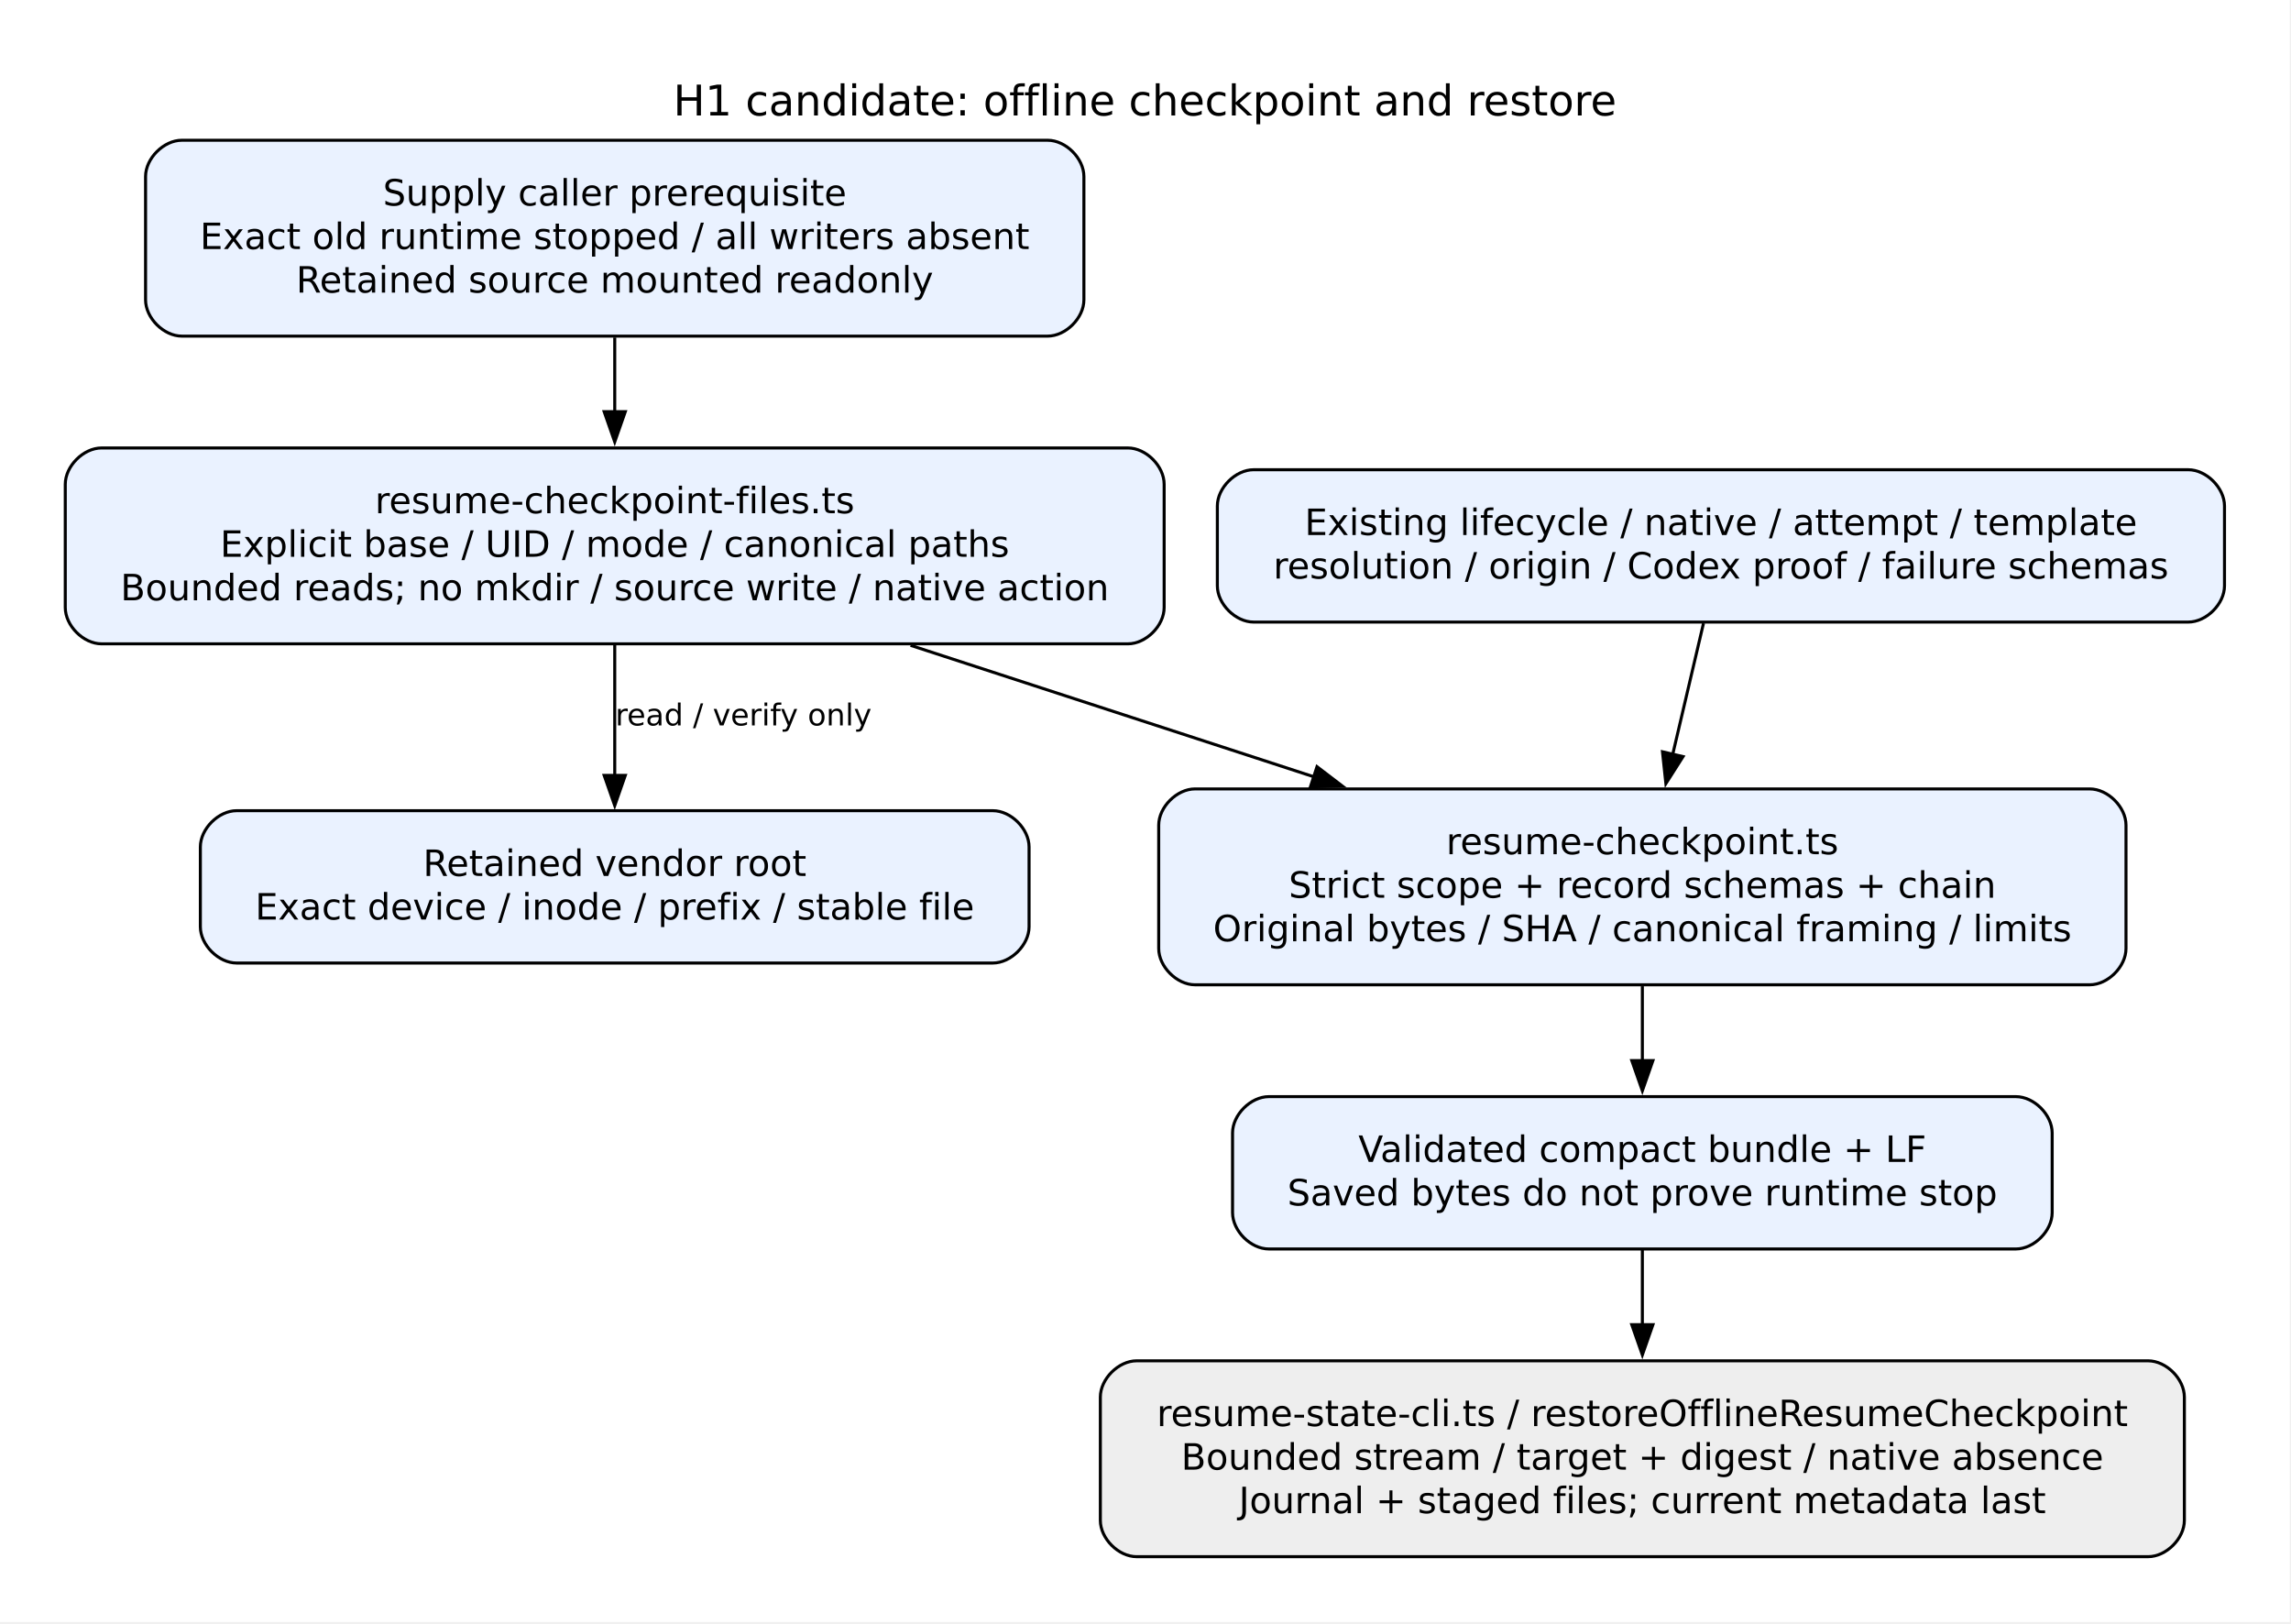
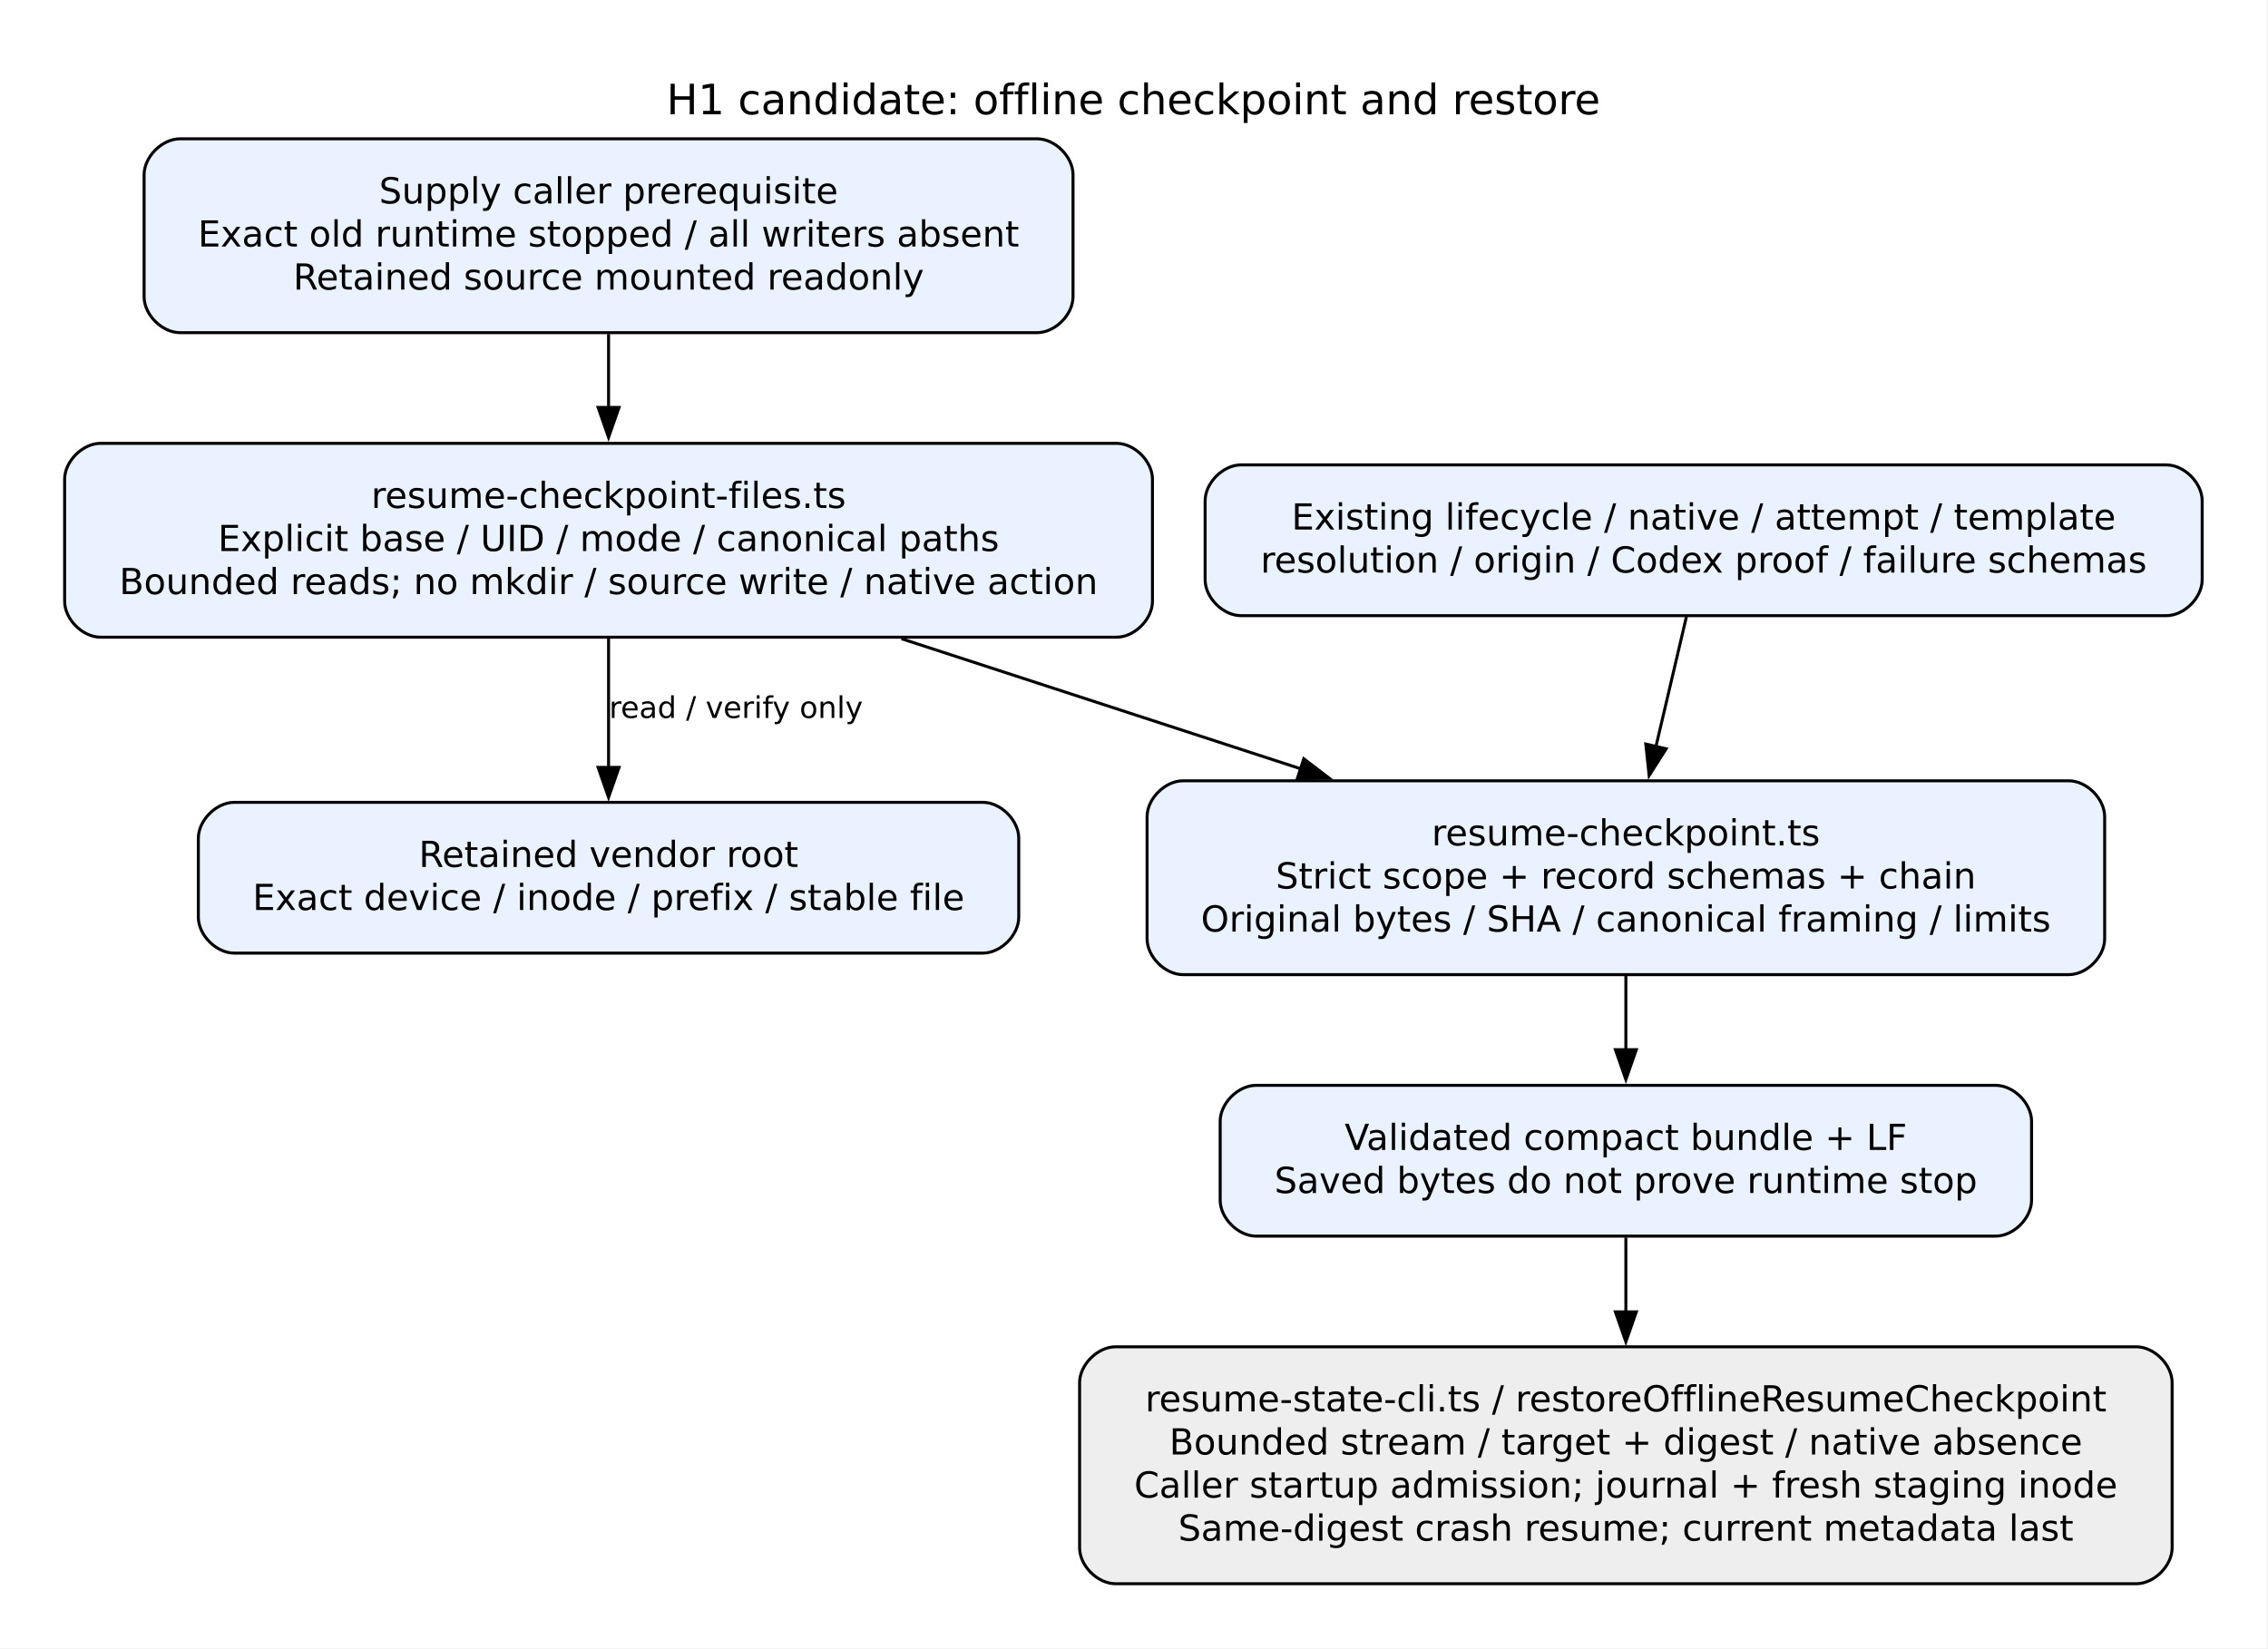
- <svg xmlns="http://www.w3.org/2000/svg" width="758pt" height="537pt" viewBox="0.00 0.00 758.00 537.00">
-   <g id="graph0" class="graph" transform="scale(1 1) rotate(0) translate(21.6 515)">
-     <polygon fill="white" stroke="none" points="-21.6,21.6 -21.6,-515 736,-515 736,21.6 -21.6,21.6" />
-     <text xml:space="preserve" text-anchor="middle" x="357.2" y="-476.8" font-family="DejaVu Sans" font-size="14.00">H1 candidate: offline checkpoint and restore</text>
+ <svg xmlns="http://www.w3.org/2000/svg" width="758pt" height="551pt" viewBox="0.00 0.00 758.00 551.00">
+   <g id="graph0" class="graph" transform="scale(1 1) rotate(0) translate(21.6 529.4)">
+     <polygon fill="white" stroke="none" points="-21.6,21.6 -21.6,-529.4 736,-529.4 736,21.6 -21.6,21.6" />
+     <text xml:space="preserve" text-anchor="middle" x="357.2" y="-491.2" font-family="DejaVu Sans" font-size="14.00">H1 candidate: offline checkpoint and restore</text>
    <g id="node1" class="node">
-       <path fill="#eaf2ff" stroke="black" d="M325.02,-468.6C325.02,-468.6 38.56,-468.6 38.56,-468.6 32.56,-468.6 26.56,-462.6 26.56,-456.6 26.56,-456.6 26.56,-415.8 26.56,-415.8 26.56,-409.8 32.56,-403.8 38.56,-403.8 38.56,-403.8 325.02,-403.8 325.02,-403.8 331.02,-403.8 337.02,-409.8 337.02,-415.8 337.02,-415.8 337.02,-456.6 337.02,-456.6 337.02,-462.6 331.02,-468.6 325.02,-468.6" />
-       <text xml:space="preserve" text-anchor="middle" x="181.79" y="-447" font-family="DejaVu Sans" font-size="12.00">Supply caller prerequisite</text>
-       <text xml:space="preserve" text-anchor="middle" x="181.79" y="-432.6" font-family="DejaVu Sans" font-size="12.00">Exact old runtime stopped / all writers absent</text>
-       <text xml:space="preserve" text-anchor="middle" x="181.79" y="-418.2" font-family="DejaVu Sans" font-size="12.00">Retained source mounted readonly</text>
+       <path fill="#eaf2ff" stroke="black" d="M325.02,-483C325.02,-483 38.56,-483 38.56,-483 32.56,-483 26.56,-477 26.56,-471 26.56,-471 26.56,-430.2 26.56,-430.2 26.56,-424.2 32.56,-418.2 38.56,-418.2 38.56,-418.2 325.02,-418.2 325.02,-418.2 331.02,-418.2 337.02,-424.2 337.02,-430.2 337.02,-430.2 337.02,-471 337.02,-471 337.02,-477 331.02,-483 325.02,-483" />
+       <text xml:space="preserve" text-anchor="middle" x="181.79" y="-461.4" font-family="DejaVu Sans" font-size="12.00">Supply caller prerequisite</text>
+       <text xml:space="preserve" text-anchor="middle" x="181.79" y="-447" font-family="DejaVu Sans" font-size="12.00">Exact old runtime stopped / all writers absent</text>
+       <text xml:space="preserve" text-anchor="middle" x="181.79" y="-432.6" font-family="DejaVu Sans" font-size="12.00">Retained source mounted readonly</text>
    </g>
    <g id="node2" class="node">
-       <path fill="#eaf2ff" stroke="black" d="M351.57,-366.8C351.57,-366.8 12,-366.8 12,-366.8 6,-366.8 0,-360.8 0,-354.8 0,-354.8 0,-314 0,-314 0,-308 6,-302 12,-302 12,-302 351.57,-302 351.57,-302 357.57,-302 363.57,-308 363.57,-314 363.57,-314 363.57,-354.8 363.57,-354.8 363.57,-360.8 357.57,-366.8 351.57,-366.8" />
-       <text xml:space="preserve" text-anchor="middle" x="181.79" y="-345.2" font-family="DejaVu Sans" font-size="12.00">resume-checkpoint-files.ts</text>
-       <text xml:space="preserve" text-anchor="middle" x="181.79" y="-330.8" font-family="DejaVu Sans" font-size="12.00">Explicit base / UID / mode / canonical paths</text>
-       <text xml:space="preserve" text-anchor="middle" x="181.79" y="-316.4" font-family="DejaVu Sans" font-size="12.00">Bounded reads; no mkdir / source write / native action</text>
+       <path fill="#eaf2ff" stroke="black" d="M351.57,-381.2C351.57,-381.2 12,-381.2 12,-381.2 6,-381.2 0,-375.2 0,-369.2 0,-369.2 0,-328.4 0,-328.4 0,-322.4 6,-316.4 12,-316.4 12,-316.4 351.57,-316.4 351.57,-316.4 357.57,-316.4 363.57,-322.4 363.57,-328.4 363.57,-328.4 363.57,-369.2 363.57,-369.2 363.57,-375.2 357.57,-381.2 351.57,-381.2" />
+       <text xml:space="preserve" text-anchor="middle" x="181.79" y="-359.6" font-family="DejaVu Sans" font-size="12.00">resume-checkpoint-files.ts</text>
+       <text xml:space="preserve" text-anchor="middle" x="181.79" y="-345.2" font-family="DejaVu Sans" font-size="12.00">Explicit base / UID / mode / canonical paths</text>
+       <text xml:space="preserve" text-anchor="middle" x="181.79" y="-330.8" font-family="DejaVu Sans" font-size="12.00">Bounded reads; no mkdir / source write / native action</text>
    </g>
    <g id="edge1" class="edge">
-       <path fill="none" stroke="black" d="M181.79,-403.35C181.79,-395.52 181.79,-387 181.79,-378.73" />
-       <polygon fill="black" stroke="black" points="185.29,-378.8 181.79,-368.8 178.29,-378.81 185.29,-378.8" />
+       <path fill="none" stroke="black" d="M181.79,-417.75C181.79,-409.92 181.79,-401.4 181.79,-393.13" />
+       <polygon fill="black" stroke="black" points="185.29,-393.2 181.79,-383.2 178.29,-393.21 185.29,-393.2" />
    </g>
    <g id="node3" class="node">
-       <path fill="#eaf2ff" stroke="black" d="M669.81,-254C669.81,-254 373.77,-254 373.77,-254 367.77,-254 361.77,-248 361.77,-242 361.77,-242 361.77,-201.2 361.77,-201.2 361.77,-195.2 367.77,-189.2 373.77,-189.2 373.77,-189.2 669.81,-189.2 669.81,-189.2 675.81,-189.2 681.81,-195.2 681.81,-201.2 681.81,-201.2 681.81,-242 681.81,-242 681.81,-248 675.81,-254 669.81,-254" />
-       <text xml:space="preserve" text-anchor="middle" x="521.79" y="-232.4" font-family="DejaVu Sans" font-size="12.00">resume-checkpoint.ts</text>
-       <text xml:space="preserve" text-anchor="middle" x="521.79" y="-218" font-family="DejaVu Sans" font-size="12.00">Strict scope + record schemas + chain</text>
-       <text xml:space="preserve" text-anchor="middle" x="521.79" y="-203.6" font-family="DejaVu Sans" font-size="12.00">Original bytes / SHA / canonical framing / limits</text>
+       <path fill="#eaf2ff" stroke="black" d="M669.81,-268.4C669.81,-268.4 373.77,-268.4 373.77,-268.4 367.77,-268.4 361.77,-262.4 361.77,-256.4 361.77,-256.4 361.77,-215.6 361.77,-215.6 361.77,-209.6 367.77,-203.6 373.77,-203.6 373.77,-203.6 669.81,-203.6 669.81,-203.6 675.81,-203.6 681.81,-209.6 681.81,-215.6 681.81,-215.6 681.81,-256.4 681.81,-256.4 681.81,-262.4 675.81,-268.4 669.81,-268.4" />
+       <text xml:space="preserve" text-anchor="middle" x="521.79" y="-246.8" font-family="DejaVu Sans" font-size="12.00">resume-checkpoint.ts</text>
+       <text xml:space="preserve" text-anchor="middle" x="521.79" y="-232.4" font-family="DejaVu Sans" font-size="12.00">Strict scope + record schemas + chain</text>
+       <text xml:space="preserve" text-anchor="middle" x="521.79" y="-218" font-family="DejaVu Sans" font-size="12.00">Original bytes / SHA / canonical framing / limits</text>
    </g>
    <g id="edge2" class="edge">
-       <path fill="none" stroke="black" d="M279.67,-301.5C321.45,-287.89 370.36,-271.95 413.24,-257.97" />
-       <polygon fill="black" stroke="black" points="414.14,-261.36 422.56,-254.93 411.97,-254.71 414.14,-261.36" />
+       <path fill="none" stroke="black" d="M279.67,-315.9C321.45,-302.29 370.36,-286.35 413.24,-272.37" />
+       <polygon fill="black" stroke="black" points="414.14,-275.76 422.56,-269.33 411.97,-269.11 414.14,-275.76" />
    </g>
    <g id="node5" class="node">
-       <path fill="#eaf2ff" stroke="black" d="M306.88,-246.8C306.88,-246.8 56.69,-246.8 56.69,-246.8 50.69,-246.8 44.69,-240.8 44.69,-234.8 44.69,-234.8 44.69,-208.4 44.69,-208.4 44.69,-202.4 50.69,-196.4 56.69,-196.4 56.69,-196.4 306.88,-196.4 306.88,-196.4 312.88,-196.4 318.88,-202.4 318.88,-208.4 318.88,-208.4 318.88,-234.8 318.88,-234.8 318.88,-240.8 312.88,-246.8 306.88,-246.8" />
-       <text xml:space="preserve" text-anchor="middle" x="181.79" y="-225.2" font-family="DejaVu Sans" font-size="12.00">Retained vendor root</text>
-       <text xml:space="preserve" text-anchor="middle" x="181.79" y="-210.8" font-family="DejaVu Sans" font-size="12.00">Exact device / inode / prefix / stable file</text>
+       <path fill="#eaf2ff" stroke="black" d="M306.88,-261.2C306.88,-261.2 56.69,-261.2 56.69,-261.2 50.69,-261.2 44.69,-255.2 44.69,-249.2 44.69,-249.2 44.69,-222.8 44.69,-222.8 44.69,-216.8 50.69,-210.8 56.69,-210.8 56.69,-210.8 306.88,-210.8 306.88,-210.8 312.88,-210.8 318.88,-216.8 318.88,-222.8 318.88,-222.8 318.88,-249.2 318.88,-249.2 318.88,-255.2 312.88,-261.2 306.88,-261.2" />
+       <text xml:space="preserve" text-anchor="middle" x="181.79" y="-239.6" font-family="DejaVu Sans" font-size="12.00">Retained vendor root</text>
+       <text xml:space="preserve" text-anchor="middle" x="181.79" y="-225.2" font-family="DejaVu Sans" font-size="12.00">Exact device / inode / prefix / stable file</text>
    </g>
    <g id="edge5" class="edge">
-       <path fill="none" stroke="black" d="M181.79,-301.65C181.79,-288.06 181.79,-272.13 181.79,-258.15" />
-       <polygon fill="black" stroke="black" points="185.29,-258.47 181.79,-248.47 178.29,-258.47 185.29,-258.47" />
-       <text xml:space="preserve" text-anchor="middle" x="224.38" y="-275" font-family="DejaVu Sans" font-size="10.00">read / verify only</text>
+       <path fill="none" stroke="black" d="M181.79,-316.05C181.79,-302.46 181.79,-286.53 181.79,-272.55" />
+       <polygon fill="black" stroke="black" points="185.29,-272.87 181.79,-262.87 178.29,-272.87 185.29,-272.87" />
+       <text xml:space="preserve" text-anchor="middle" x="224.38" y="-289.4" font-family="DejaVu Sans" font-size="10.00">read / verify only</text>
    </g>
    <g id="node6" class="node">
-       <path fill="#eaf2ff" stroke="black" d="M645.38,-152.2C645.38,-152.2 398.2,-152.2 398.2,-152.2 392.2,-152.2 386.2,-146.2 386.2,-140.2 386.2,-140.2 386.2,-113.8 386.2,-113.8 386.2,-107.8 392.2,-101.8 398.2,-101.8 398.2,-101.8 645.38,-101.8 645.38,-101.8 651.38,-101.8 657.38,-107.8 657.38,-113.8 657.38,-113.8 657.38,-140.2 657.38,-140.2 657.38,-146.2 651.38,-152.2 645.38,-152.2" />
-       <text xml:space="preserve" text-anchor="middle" x="521.79" y="-130.6" font-family="DejaVu Sans" font-size="12.00">Validated compact bundle + LF</text>
-       <text xml:space="preserve" text-anchor="middle" x="521.79" y="-116.2" font-family="DejaVu Sans" font-size="12.00">Saved bytes do not prove runtime stop</text>
+       <path fill="#eaf2ff" stroke="black" d="M645.38,-166.6C645.38,-166.6 398.2,-166.6 398.2,-166.6 392.2,-166.6 386.2,-160.6 386.2,-154.6 386.2,-154.6 386.2,-128.2 386.2,-128.2 386.2,-122.2 392.2,-116.2 398.2,-116.2 398.2,-116.2 645.38,-116.2 645.38,-116.2 651.38,-116.2 657.38,-122.2 657.38,-128.2 657.38,-128.2 657.38,-154.6 657.38,-154.6 657.38,-160.6 651.38,-166.6 645.38,-166.6" />
+       <text xml:space="preserve" text-anchor="middle" x="521.79" y="-145" font-family="DejaVu Sans" font-size="12.00">Validated compact bundle + LF</text>
+       <text xml:space="preserve" text-anchor="middle" x="521.79" y="-130.6" font-family="DejaVu Sans" font-size="12.00">Saved bytes do not prove runtime stop</text>
    </g>
    <g id="edge3" class="edge">
-       <path fill="none" stroke="black" d="M521.79,-188.73C521.79,-180.79 521.79,-172.21 521.79,-164.08" />
-       <polygon fill="black" stroke="black" points="525.29,-164.13 521.79,-154.13 518.29,-164.13 525.29,-164.13" />
+       <path fill="none" stroke="black" d="M521.79,-203.13C521.79,-195.19 521.79,-186.61 521.79,-178.48" />
+       <polygon fill="black" stroke="black" points="525.29,-178.53 521.79,-168.53 518.29,-178.53 525.29,-178.53" />
    </g>
    <g id="node4" class="node">
-       <path fill="#eaf2ff" stroke="black" d="M702.4,-359.6C702.4,-359.6 393.17,-359.6 393.17,-359.6 387.17,-359.6 381.17,-353.6 381.17,-347.6 381.17,-347.6 381.17,-321.2 381.17,-321.2 381.17,-315.2 387.17,-309.2 393.17,-309.2 393.17,-309.2 702.4,-309.2 702.4,-309.2 708.4,-309.2 714.4,-315.2 714.4,-321.2 714.4,-321.2 714.4,-347.6 714.4,-347.6 714.4,-353.6 708.4,-359.6 702.4,-359.6" />
-       <text xml:space="preserve" text-anchor="middle" x="547.79" y="-338" font-family="DejaVu Sans" font-size="12.00">Existing lifecycle / native / attempt / template</text>
-       <text xml:space="preserve" text-anchor="middle" x="547.79" y="-323.6" font-family="DejaVu Sans" font-size="12.00">resolution / origin / Codex proof / failure schemas</text>
+       <path fill="#eaf2ff" stroke="black" d="M702.4,-374C702.4,-374 393.17,-374 393.17,-374 387.17,-374 381.17,-368 381.17,-362 381.17,-362 381.17,-335.6 381.17,-335.6 381.17,-329.6 387.17,-323.6 393.17,-323.6 393.17,-323.6 702.4,-323.6 702.4,-323.6 708.4,-323.6 714.4,-329.6 714.4,-335.6 714.4,-335.6 714.4,-362 714.4,-362 714.4,-368 708.4,-374 702.4,-374" />
+       <text xml:space="preserve" text-anchor="middle" x="547.79" y="-352.4" font-family="DejaVu Sans" font-size="12.00">Existing lifecycle / native / attempt / template</text>
+       <text xml:space="preserve" text-anchor="middle" x="547.79" y="-338" font-family="DejaVu Sans" font-size="12.00">resolution / origin / Codex proof / failure schemas</text>
    </g>
    <g id="edge4" class="edge">
-       <path fill="none" stroke="black" d="M542.02,-308.81C539.01,-296.01 535.25,-279.99 531.79,-265.24" />
-       <polygon fill="black" stroke="black" points="535.26,-264.7 529.57,-255.76 528.45,-266.29 535.26,-264.7" />
+       <path fill="none" stroke="black" d="M542.02,-323.21C539.01,-310.41 535.25,-294.39 531.79,-279.64" />
+       <polygon fill="black" stroke="black" points="535.26,-279.1 529.57,-270.16 528.45,-280.69 535.26,-279.1" />
    </g>
    <g id="node7" class="node">
-       <path fill="#eeeeee" stroke="black" d="M689.12,-64.8C689.12,-64.8 354.46,-64.8 354.46,-64.8 348.46,-64.8 342.46,-58.8 342.46,-52.8 342.46,-52.8 342.46,-12 342.46,-12 342.46,-6 348.46,0 354.46,0 354.46,0 689.12,0 689.12,0 695.12,0 701.12,-6 701.12,-12 701.12,-12 701.12,-52.8 701.12,-52.8 701.12,-58.8 695.12,-64.8 689.12,-64.8" />
-       <text xml:space="preserve" text-anchor="middle" x="521.79" y="-43.2" font-family="DejaVu Sans" font-size="12.00">resume-state-cli.ts / restoreOfflineResumeCheckpoint</text>
-       <text xml:space="preserve" text-anchor="middle" x="521.79" y="-28.8" font-family="DejaVu Sans" font-size="12.00">Bounded stream / target + digest / native absence</text>
-       <text xml:space="preserve" text-anchor="middle" x="521.79" y="-14.4" font-family="DejaVu Sans" font-size="12.00">Journal + staged files; current metadata last</text>
+       <path fill="#eeeeee" stroke="black" d="M692.36,-79.2C692.36,-79.2 351.22,-79.2 351.22,-79.2 345.22,-79.2 339.22,-73.2 339.22,-67.2 339.22,-67.2 339.22,-12 339.22,-12 339.22,-6 345.22,0 351.22,0 351.22,0 692.36,0 692.36,0 698.36,0 704.36,-6 704.36,-12 704.36,-12 704.36,-67.2 704.36,-67.2 704.36,-73.2 698.36,-79.2 692.36,-79.2" />
+       <text xml:space="preserve" text-anchor="middle" x="521.79" y="-57.6" font-family="DejaVu Sans" font-size="12.00">resume-state-cli.ts / restoreOfflineResumeCheckpoint</text>
+       <text xml:space="preserve" text-anchor="middle" x="521.79" y="-43.2" font-family="DejaVu Sans" font-size="12.00">Bounded stream / target + digest / native absence</text>
+       <text xml:space="preserve" text-anchor="middle" x="521.79" y="-28.8" font-family="DejaVu Sans" font-size="12.00">Caller startup admission; journal + fresh staging inode</text>
+       <text xml:space="preserve" text-anchor="middle" x="521.79" y="-14.4" font-family="DejaVu Sans" font-size="12.00">Same-digest crash resume; current metadata last</text>
    </g>
    <g id="edge6" class="edge">
-       <path fill="none" stroke="black" d="M521.79,-101.67C521.79,-94.01 521.79,-85.3 521.79,-76.73" />
-       <polygon fill="black" stroke="black" points="525.29,-76.75 521.79,-66.75 518.29,-76.75 525.29,-76.75" />
+       <path fill="none" stroke="black" d="M521.79,-115.73C521.79,-108.1 521.79,-99.41 521.79,-90.71" />
+       <polygon fill="black" stroke="black" points="525.29,-90.87 521.79,-80.87 518.29,-90.87 525.29,-90.87" />
    </g>
  </g>
</svg>
